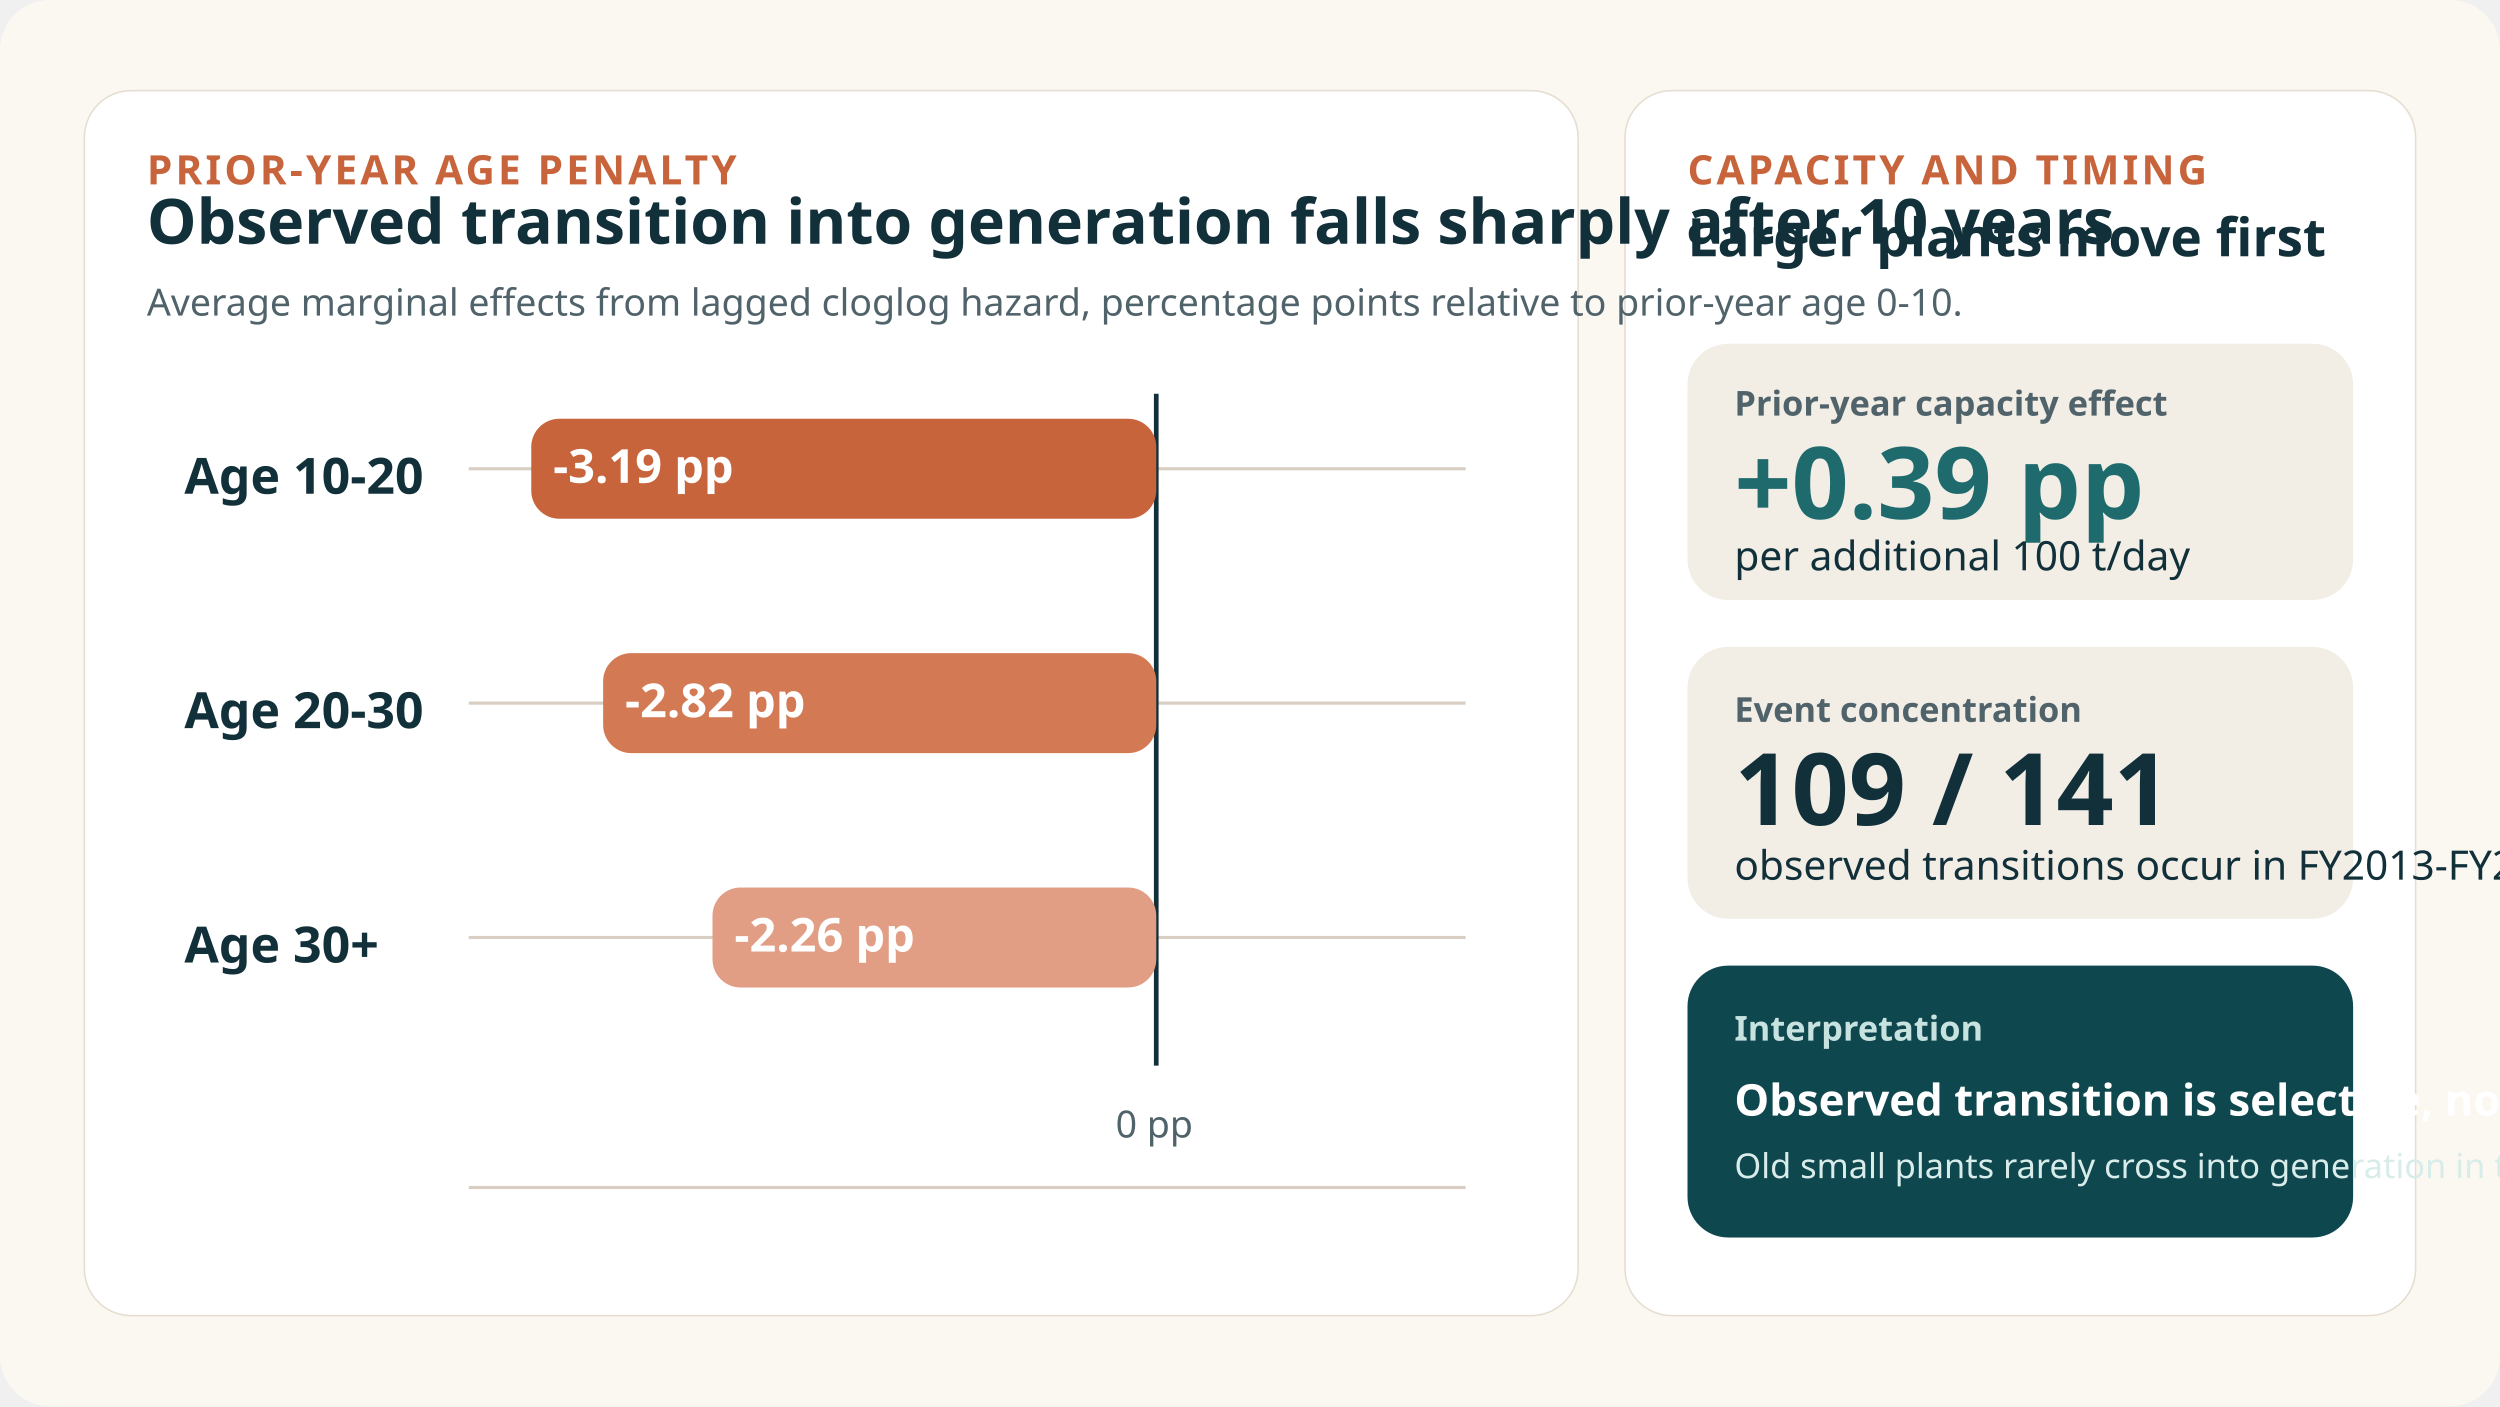
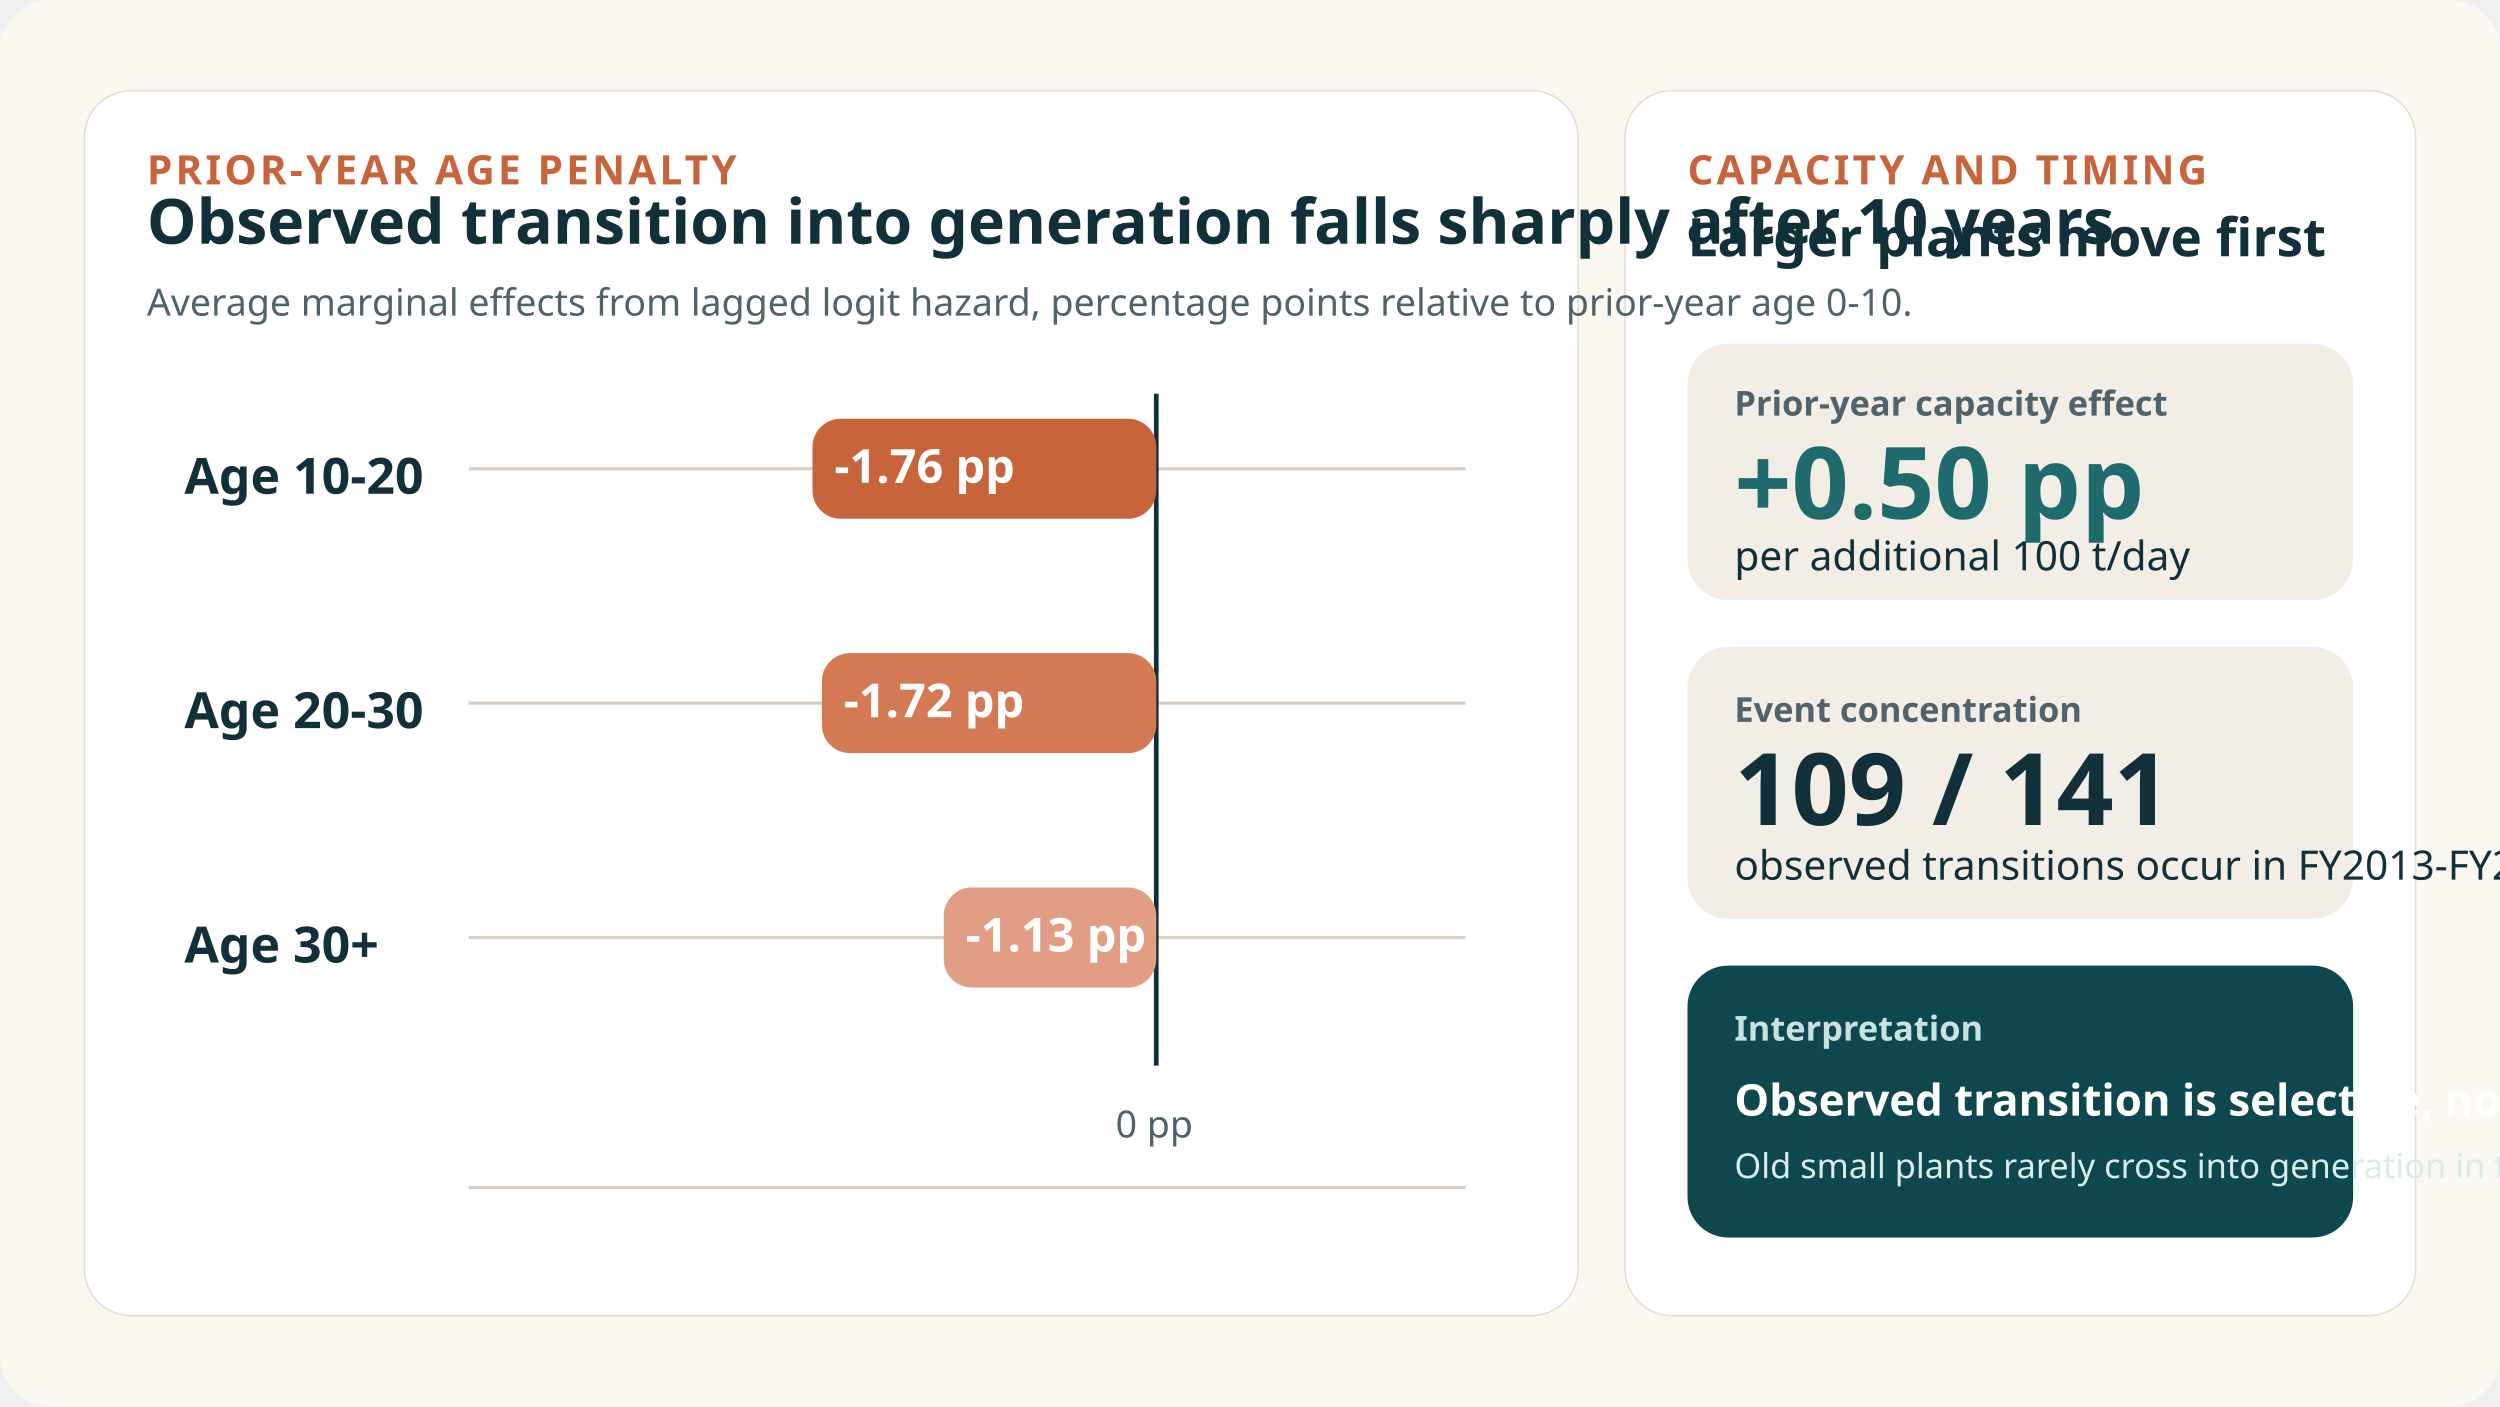
<svg xmlns="http://www.w3.org/2000/svg" width="1600" height="900" viewBox="0 0 1600 900" fill="none">
  <rect width="1600" height="900" rx="32" fill="#FBF8F1" />
  <rect x="54" y="58" width="956" height="784" rx="30" fill="white" stroke="#E6DDD1" />
  <rect x="1040" y="58" width="506" height="784" rx="30" fill="white" stroke="#E6DDD1" />
  <text x="94" y="118" fill="#C8643B" font-family="Avenir Next, Segoe UI, sans-serif" font-size="26" font-weight="800" letter-spacing="2">PRIOR-YEAR AGE PENALTY</text>
  <text x="94" y="156" fill="#12303A" font-family="Avenir Next, Segoe UI, sans-serif" font-size="40" font-weight="800">Observed transition into generation falls sharply after 10 years</text>
-   <text x="94" y="202" fill="#50626A" font-family="Avenir Next, Segoe UI, sans-serif" font-size="24">Average marginal effects from lagged cloglog hazard, percentage points relative to prior-year age 0-10.</text>
+   <text x="94" y="202" fill="#50626A" font-family="Avenir Next, Segoe UI, sans-serif" font-size="24">Average marginal effects from lagged logit hazard, percentage points relative to prior-year age 0-10.</text>
  <line x1="300" y1="300" x2="938" y2="300" stroke="#D9CEC2" stroke-width="2" />
  <line x1="300" y1="450" x2="938" y2="450" stroke="#D9CEC2" stroke-width="2" />
  <line x1="300" y1="600" x2="938" y2="600" stroke="#D9CEC2" stroke-width="2" />
  <line x1="300" y1="760" x2="938" y2="760" stroke="#D9CEC2" stroke-width="2" />
  <text x="118" y="316" fill="#12303A" font-family="Avenir Next, Segoe UI, sans-serif" font-size="32" font-weight="700">Age 10-20</text>
  <text x="118" y="466" fill="#12303A" font-family="Avenir Next, Segoe UI, sans-serif" font-size="32" font-weight="700">Age 20-30</text>
  <text x="118" y="616" fill="#12303A" font-family="Avenir Next, Segoe UI, sans-serif" font-size="32" font-weight="700">Age 30+</text>
  <line x1="740" y1="252" x2="740" y2="682" stroke="#12303A" stroke-width="3" />
  <text x="714" y="728" fill="#50626A" font-family="Avenir Next, Segoe UI, sans-serif" font-size="24">0 pp</text>
-   <rect x="340" y="268" width="400" height="64" rx="18" fill="#C8643B" />
-   <rect x="386" y="418" width="354" height="64" rx="18" fill="#D37A55" />
-   <rect x="456" y="568" width="284" height="64" rx="18" fill="#E29E85" />
-   <text x="354" y="309" fill="white" font-family="Avenir Next, Segoe UI, sans-serif" font-size="30" font-weight="800">-3.19 pp</text>
-   <text x="400" y="459" fill="white" font-family="Avenir Next, Segoe UI, sans-serif" font-size="30" font-weight="800">-2.82 pp</text>
-   <text x="470" y="609" fill="white" font-family="Avenir Next, Segoe UI, sans-serif" font-size="30" font-weight="800">-2.26 pp</text>
+   <rect x="520" y="268" width="220" height="64" rx="18" fill="#C8643B" />
+   <rect x="526" y="418" width="214" height="64" rx="18" fill="#D37A55" />
+   <rect x="604" y="568" width="136" height="64" rx="18" fill="#E29E85" />
+   <text x="534" y="309" fill="white" font-family="Avenir Next, Segoe UI, sans-serif" font-size="30" font-weight="800">-1.76 pp</text>
+   <text x="540" y="459" fill="white" font-family="Avenir Next, Segoe UI, sans-serif" font-size="30" font-weight="800">-1.72 pp</text>
+   <text x="618" y="609" fill="white" font-family="Avenir Next, Segoe UI, sans-serif" font-size="30" font-weight="800">-1.13 pp</text>
  <text x="1080" y="118" fill="#C8643B" font-family="Avenir Next, Segoe UI, sans-serif" font-size="26" font-weight="800" letter-spacing="2">CAPACITY AND TIMING</text>
  <text x="1080" y="164" fill="#12303A" font-family="Avenir Next, Segoe UI, sans-serif" font-size="34" font-weight="800">Larger plants move first</text>
  <rect x="1080" y="220" width="426" height="164" rx="26" fill="#F2EEE6" />
  <text x="1110" y="266" fill="#50626A" font-family="Avenir Next, Segoe UI, sans-serif" font-size="22" font-weight="700">Prior-year capacity effect</text>
-   <text x="1110" y="332" fill="#1E6A6D" font-family="Avenir Next, Segoe UI, sans-serif" font-size="64" font-weight="900">+0.39 pp</text>
+   <text x="1110" y="332" fill="#1E6A6D" font-family="Avenir Next, Segoe UI, sans-serif" font-size="64" font-weight="900">+0.50 pp</text>
  <text x="1110" y="365" fill="#12303A" font-family="Avenir Next, Segoe UI, sans-serif" font-size="26">per additional 100 t/day</text>
  <rect x="1080" y="414" width="426" height="174" rx="26" fill="#F2EEE6" />
  <text x="1110" y="462" fill="#50626A" font-family="Avenir Next, Segoe UI, sans-serif" font-size="22" font-weight="700">Event concentration</text>
  <text x="1110" y="528" fill="#12303A" font-family="Avenir Next, Segoe UI, sans-serif" font-size="64" font-weight="900">109 / 141</text>
  <text x="1110" y="563" fill="#12303A" font-family="Avenir Next, Segoe UI, sans-serif" font-size="26">observed transitions occur in FY2013-FY2019</text>
  <rect x="1080" y="618" width="426" height="174" rx="26" fill="#0F474F" />
  <text x="1110" y="666" fill="#C7E2DF" font-family="Avenir Next, Segoe UI, sans-serif" font-size="22" font-weight="700">Interpretation</text>
  <text x="1110" y="714" fill="white" font-family="Avenir Next, Segoe UI, sans-serif" font-size="28" font-weight="700">Observed transition is selective, not diffuse.</text>
  <text x="1110" y="754" fill="#D8ECEA" font-family="Avenir Next, Segoe UI, sans-serif" font-size="22">Old small plants rarely cross into generation in the coded panel.</text>
</svg>
